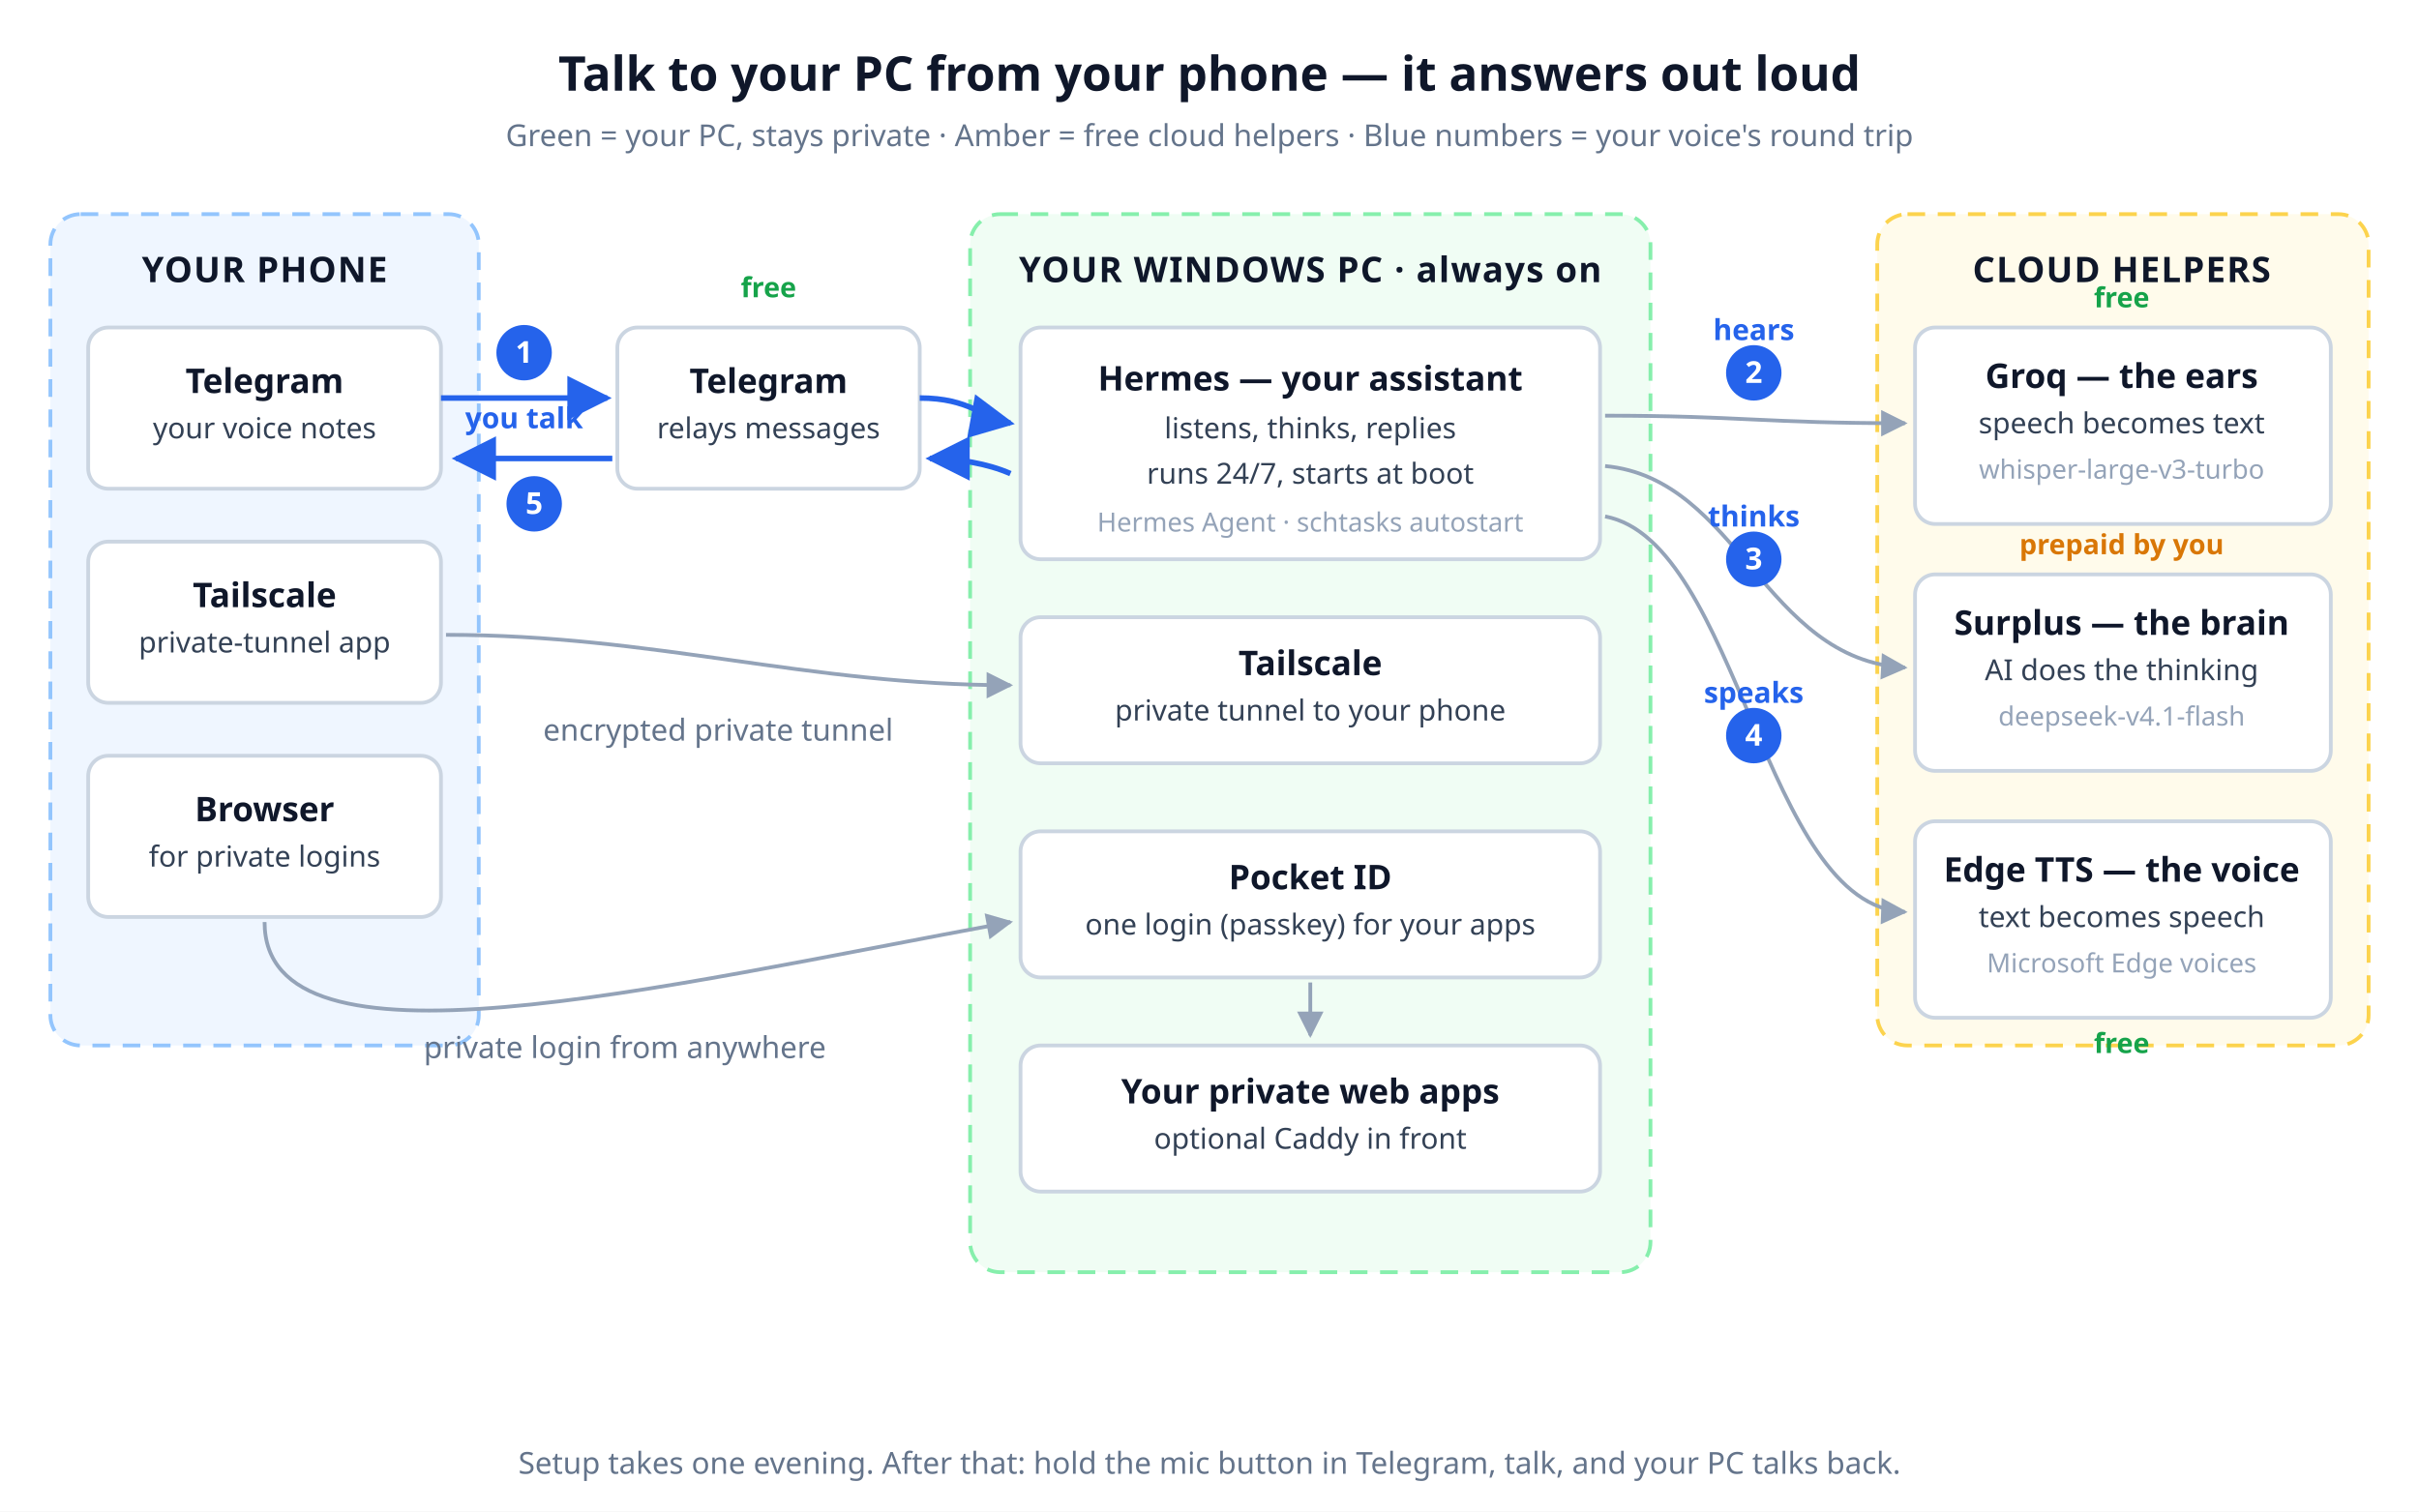
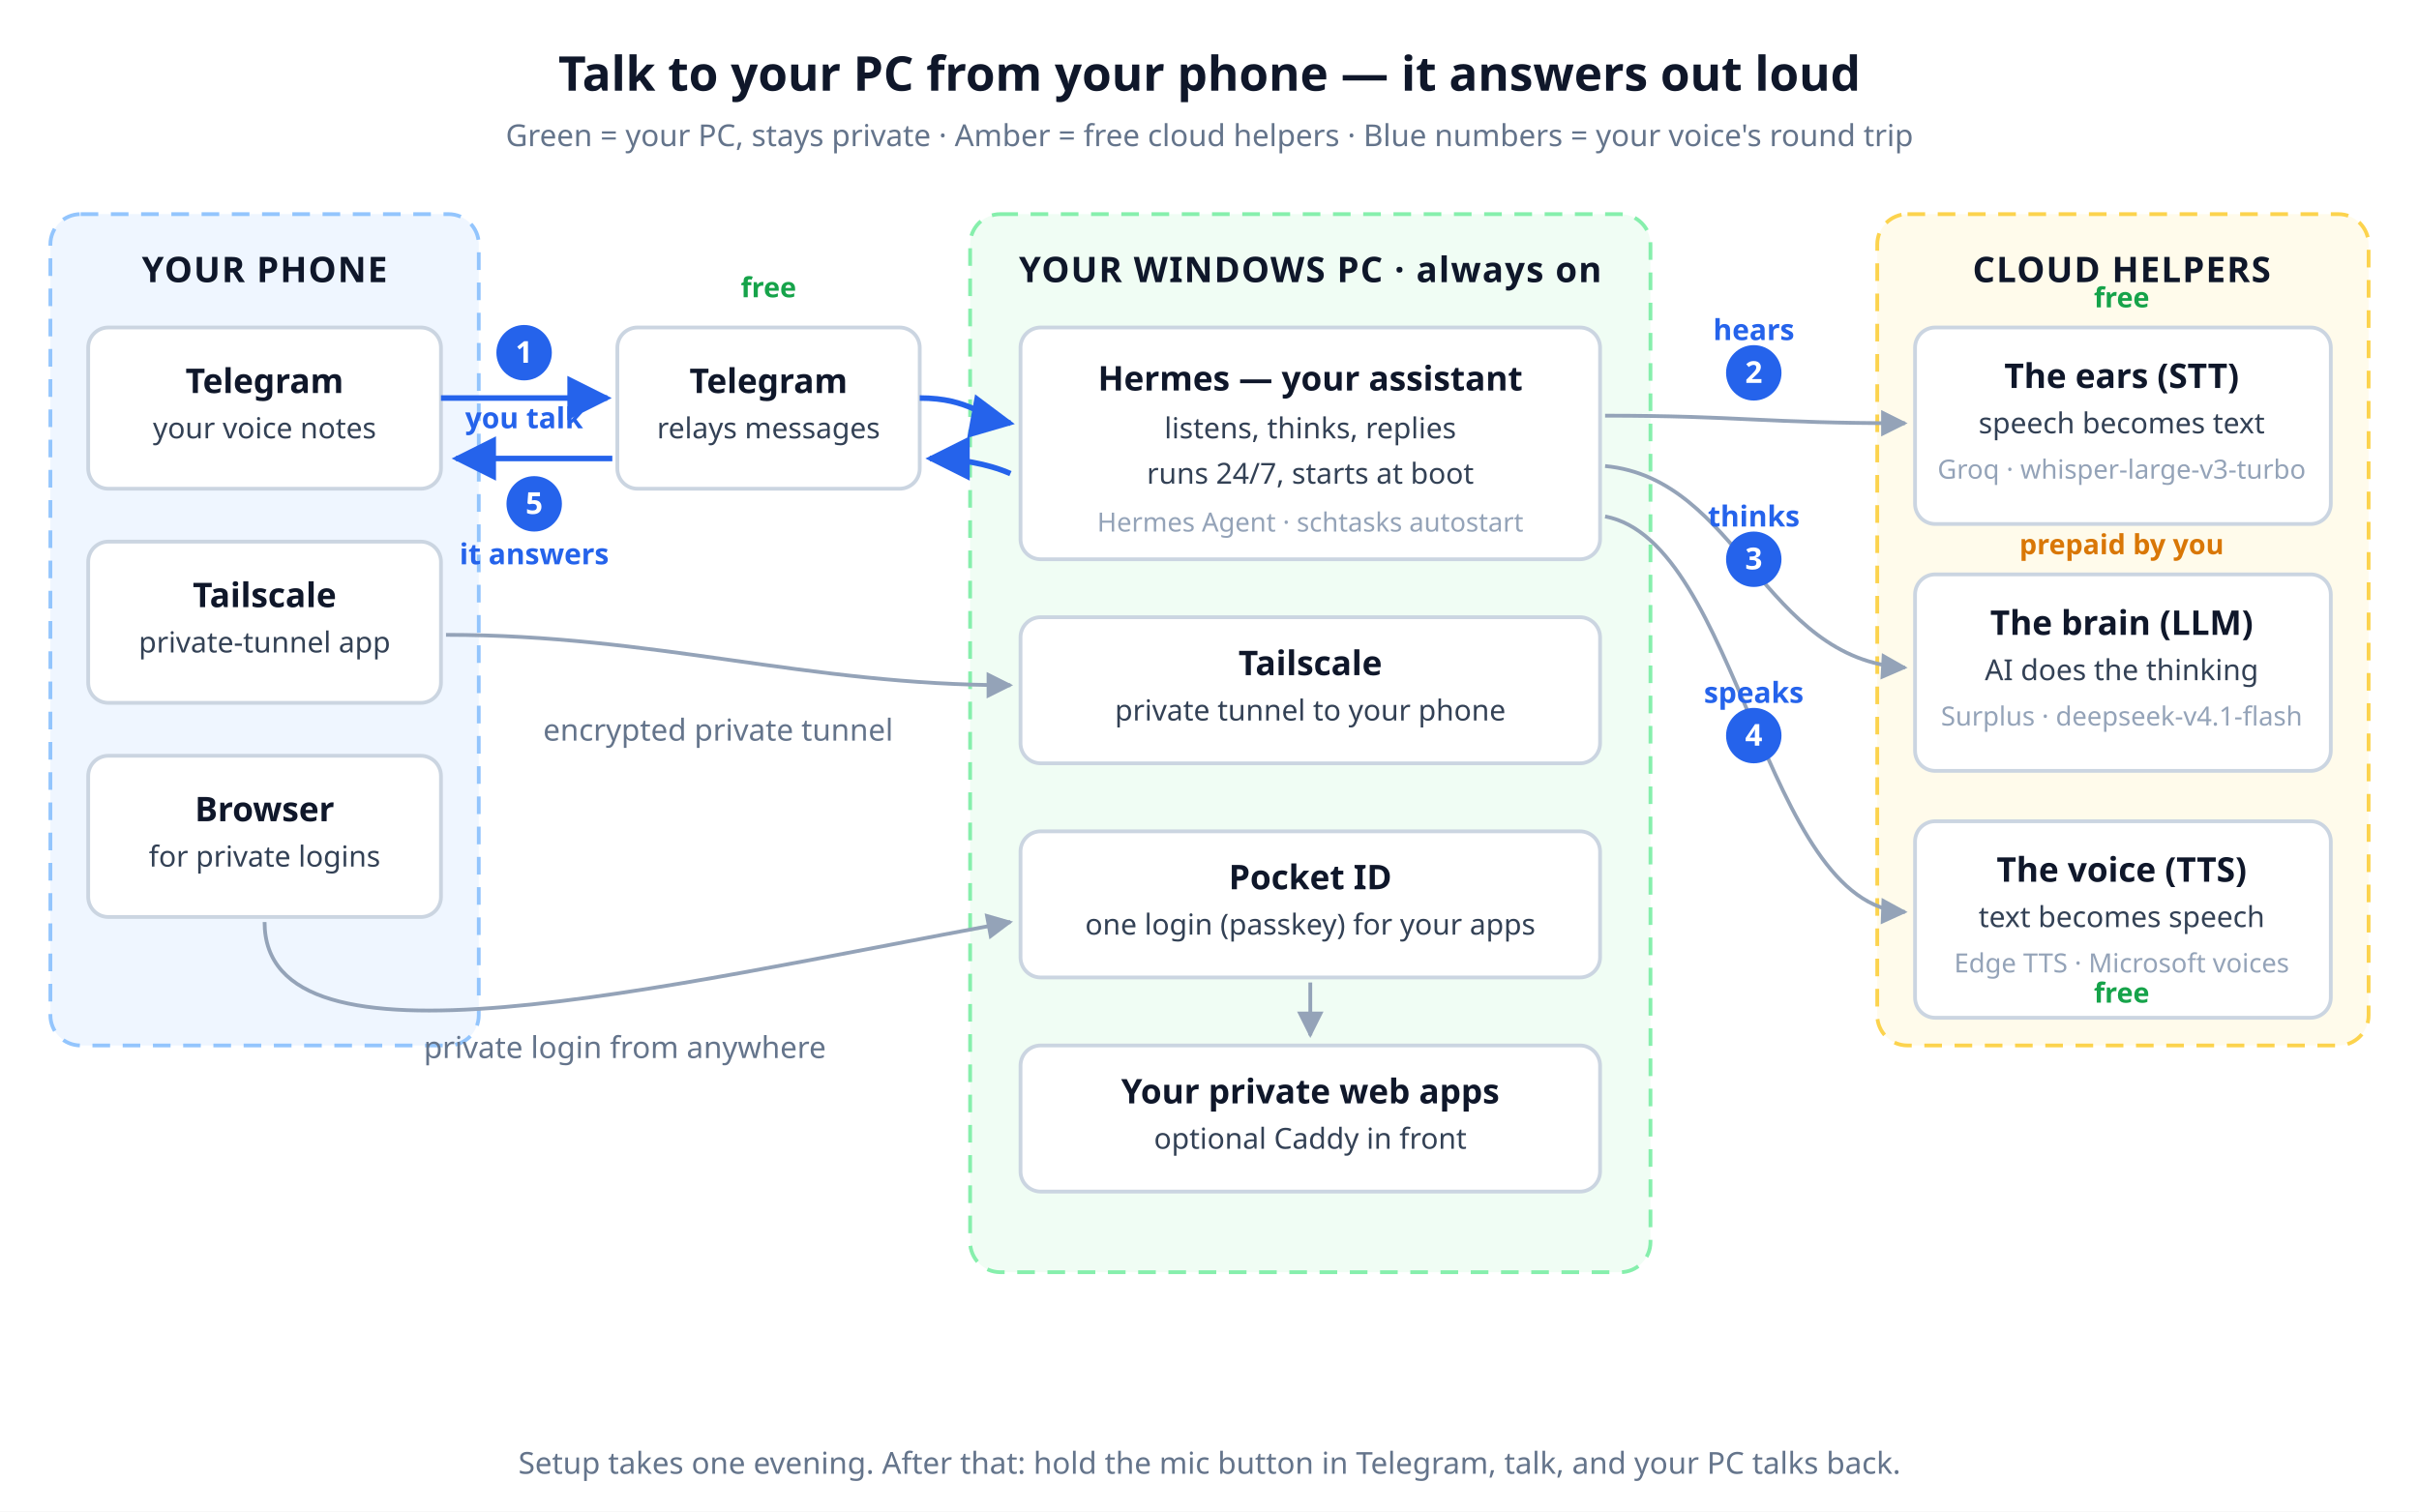
<svg xmlns="http://www.w3.org/2000/svg" viewBox="0 0 960 600" font-family="ui-sans-serif, system-ui, 'Segoe UI', sans-serif" font-size="14">
  <rect width="960" height="600" fill="#ffffff" />
  <defs>
    <marker id="arr" viewBox="0 0 10 10" refX="9" refY="5" markerWidth="7" markerHeight="7" orient="auto-start-reverse">
      <path d="M0,0 L10,5 L0,10 z" fill="#94a3b8" />
    </marker>
    <marker id="arrB" viewBox="0 0 10 10" refX="9" refY="5" markerWidth="8" markerHeight="8" orient="auto-start-reverse">
      <path d="M0,0 L10,5 L0,10 z" fill="#2563eb" />
    </marker>
  </defs>
  <style>
    .zone  { stroke-width: 1.5; stroke-dasharray: 7 5; }
    .box   { fill: #ffffff; stroke: #cbd5e1; stroke-width: 1.5; }
    .name  { fill: #0f172a; font-size: 13.5px; font-weight: 700; }
    .plain { fill: #334155; font-size: 11.5px; }
    .tech  { fill: #94a3b8; font-size: 10.5px; }
    .head  { fill: #0f172a; font-size: 14px; font-weight: 700; letter-spacing: 0.5px; }
    .sub   { fill: #64748b; font-size: 12px; }
    .gray  { stroke: #94a3b8; stroke-width: 1.5; fill: none; marker-end: url(#arr); }
    .blue  { stroke: #2563eb; stroke-width: 2.2; fill: none; marker-end: url(#arrB); }
    .free  { fill: #16a34a; font-size: 11px; font-weight: 700; }
    .paid  { fill: #d97706; font-size: 11px; font-weight: 700; }
    .stepc { fill: #2563eb; }
    .stepn { fill: #ffffff; font-size: 12px; font-weight: 700; }
    .stepcap { fill: #2563eb; font-size: 11.5px; font-weight: 600; }
  </style>
  <text x="480" y="36" text-anchor="middle" style="fill:#0f172a; font-size:19px; font-weight:700;">Talk to your PC from your phone — it answers out loud</text>
  <text x="480" y="58" text-anchor="middle" class="sub">Green = your PC, stays private · Amber = free cloud helpers · Blue numbers = your voice's round trip</text>
  <rect class="zone" x="20" y="85" width="170" height="330" rx="12" fill="#eff6ff" stroke="#93c5fd" />
  <text class="head" x="105" y="112" text-anchor="middle">YOUR PHONE</text>
  <rect class="box" x="35" y="130" width="140" height="64" rx="8" />
  <text class="name" x="105" y="156" text-anchor="middle">Telegram</text>
  <text class="plain" x="105" y="174" text-anchor="middle">your voice notes</text>
  <rect class="box" x="35" y="215" width="140" height="64" rx="8" />
  <text class="name" x="105" y="241" text-anchor="middle">Tailscale</text>
  <text class="plain" x="105" y="259" text-anchor="middle">private-tunnel app</text>
  <rect class="box" x="35" y="300" width="140" height="64" rx="8" />
  <text class="name" x="105" y="326" text-anchor="middle">Browser</text>
  <text class="plain" x="105" y="344" text-anchor="middle">for private logins</text>
  <rect class="box" x="245" y="130" width="120" height="64" rx="8" />
  <text class="name" x="305" y="156" text-anchor="middle">Telegram</text>
  <text class="plain" x="305" y="174" text-anchor="middle">relays messages</text>
  <text class="free" x="305" y="118" text-anchor="middle">free</text>
  <rect class="zone" x="385" y="85" width="270" height="420" rx="12" fill="#f0fdf4" stroke="#86efac" />
  <text class="head" x="520" y="112" text-anchor="middle">YOUR WINDOWS PC · always on</text>
  <rect class="box" x="405" y="130" width="230" height="92" rx="8" stroke="#2563eb" stroke-width="2" />
  <text class="name" x="520" y="155" text-anchor="middle">Hermes — your assistant</text>
  <text class="plain" x="520" y="174" text-anchor="middle">listens, thinks, replies</text>
  <text class="plain" x="520" y="192" text-anchor="middle">runs 24/7, starts at boot</text>
  <text class="tech" x="520" y="211" text-anchor="middle">Hermes Agent · schtasks autostart</text>
  <rect class="box" x="405" y="245" width="230" height="58" rx="8" />
  <text class="name" x="520" y="268" text-anchor="middle">Tailscale</text>
  <text class="plain" x="520" y="286" text-anchor="middle">private tunnel to your phone</text>
  <rect class="box" x="405" y="330" width="230" height="58" rx="8" />
  <text class="name" x="520" y="353" text-anchor="middle">Pocket ID</text>
  <text class="plain" x="520" y="371" text-anchor="middle">one login (passkey) for your apps</text>
  <rect class="box" x="405" y="415" width="230" height="58" rx="8" />
  <text class="name" x="520" y="438" text-anchor="middle">Your private web apps</text>
  <text class="plain" x="520" y="456" text-anchor="middle">optional Caddy in front</text>
  <rect class="zone" x="745" y="85" width="195" height="330" rx="12" fill="#fffbeb" stroke="#fcd34d" />
  <text class="head" x="842" y="112" text-anchor="middle">CLOUD HELPERS</text>
  <rect class="box" x="760" y="130" width="165" height="78" rx="8" />
-   <text class="name" x="842" y="154" text-anchor="middle">Groq — the ears</text>
+   <text class="name" x="842" y="154" text-anchor="middle">The ears (STT)</text>
  <text class="plain" x="842" y="172" text-anchor="middle">speech becomes text</text>
-   <text class="tech" x="842" y="190" text-anchor="middle">whisper-large-v3-turbo</text>
+   <text class="tech" x="842" y="190" text-anchor="middle">Groq · whisper-large-v3-turbo</text>
  <text class="free" x="842" y="122" text-anchor="middle">free</text>
  <rect class="box" x="760" y="228" width="165" height="78" rx="8" stroke="#d97706" stroke-width="1.5" />
-   <text class="name" x="842" y="252" text-anchor="middle">Surplus — the brain</text>
+   <text class="name" x="842" y="252" text-anchor="middle">The brain (LLM)</text>
  <text class="plain" x="842" y="270" text-anchor="middle">AI does the thinking</text>
-   <text class="tech" x="842" y="288" text-anchor="middle">deepseek-v4.1-flash</text>
+   <text class="tech" x="842" y="288" text-anchor="middle">Surplus · deepseek-v4.1-flash</text>
  <text class="paid" x="842" y="220" text-anchor="middle">prepaid by you</text>
  <rect class="box" x="760" y="326" width="165" height="78" rx="8" />
-   <text class="name" x="842" y="350" text-anchor="middle">Edge TTS — the voice</text>
+   <text class="name" x="842" y="350" text-anchor="middle">The voice (TTS)</text>
  <text class="plain" x="842" y="368" text-anchor="middle">text becomes speech</text>
-   <text class="tech" x="842" y="386" text-anchor="middle">Microsoft Edge voices</text>
-   <text class="free" x="842" y="418" text-anchor="middle">free</text>
+   <text class="tech" x="842" y="386" text-anchor="middle">Edge TTS · Microsoft voices</text>
+   <text class="free" x="842" y="398" text-anchor="middle">free</text>
  <path class="blue" d="M175,158 H241" />
  <circle class="stepc" cx="208" cy="140" r="11" />
  <text class="stepn" x="208" y="144" text-anchor="middle">1</text>
  <text class="stepcap" x="208" y="170" text-anchor="middle">you talk</text>
  <path class="blue" d="M365,158 C385,158 390,166 401,168" />
  <path class="blue" d="M401,188 C392,184 380,182 369,182" />
  <path class="blue" d="M243,182 H181" />
  <circle class="stepc" cx="212" cy="200" r="11" />
  <text class="stepn" x="212" y="204" text-anchor="middle">5</text>
+   <text class="stepcap" x="212" y="224" text-anchor="middle">it answers</text>
  <path class="gray" d="M637,165 C690,165 700,168 756,168" />
  <circle class="stepc" cx="696" cy="148" r="11" />
  <text class="stepn" x="696" y="152" text-anchor="middle">2</text>
  <text class="stepcap" x="696" y="135" text-anchor="middle">hears</text>
  <path class="gray" d="M637,185 C690,190 700,262 756,265" />
  <circle class="stepc" cx="696" cy="222" r="11" />
  <text class="stepn" x="696" y="226" text-anchor="middle">3</text>
  <text class="stepcap" x="696" y="209" text-anchor="middle">thinks</text>
  <path class="gray" d="M637,205 C690,215 700,360 756,362" />
  <circle class="stepc" cx="696" cy="292" r="11" />
  <text class="stepn" x="696" y="296" text-anchor="middle">4</text>
  <text class="stepcap" x="696" y="279" text-anchor="middle">speaks</text>
  <path class="gray" d="M177,252 C260,252 320,272 401,272" />
  <text class="sub" x="285" y="294" text-anchor="middle">encrypted private tunnel</text>
  <path class="gray" d="M105,366 C105,430 260,392 401,366" />
  <text class="sub" x="248" y="420" text-anchor="middle">private login from anywhere</text>
  <path class="gray" d="M520,390 V411" />
  <text x="480" y="585" text-anchor="middle" class="sub">Setup takes one evening. After that: hold the mic button in Telegram, talk, and your PC talks back.</text>
</svg>
